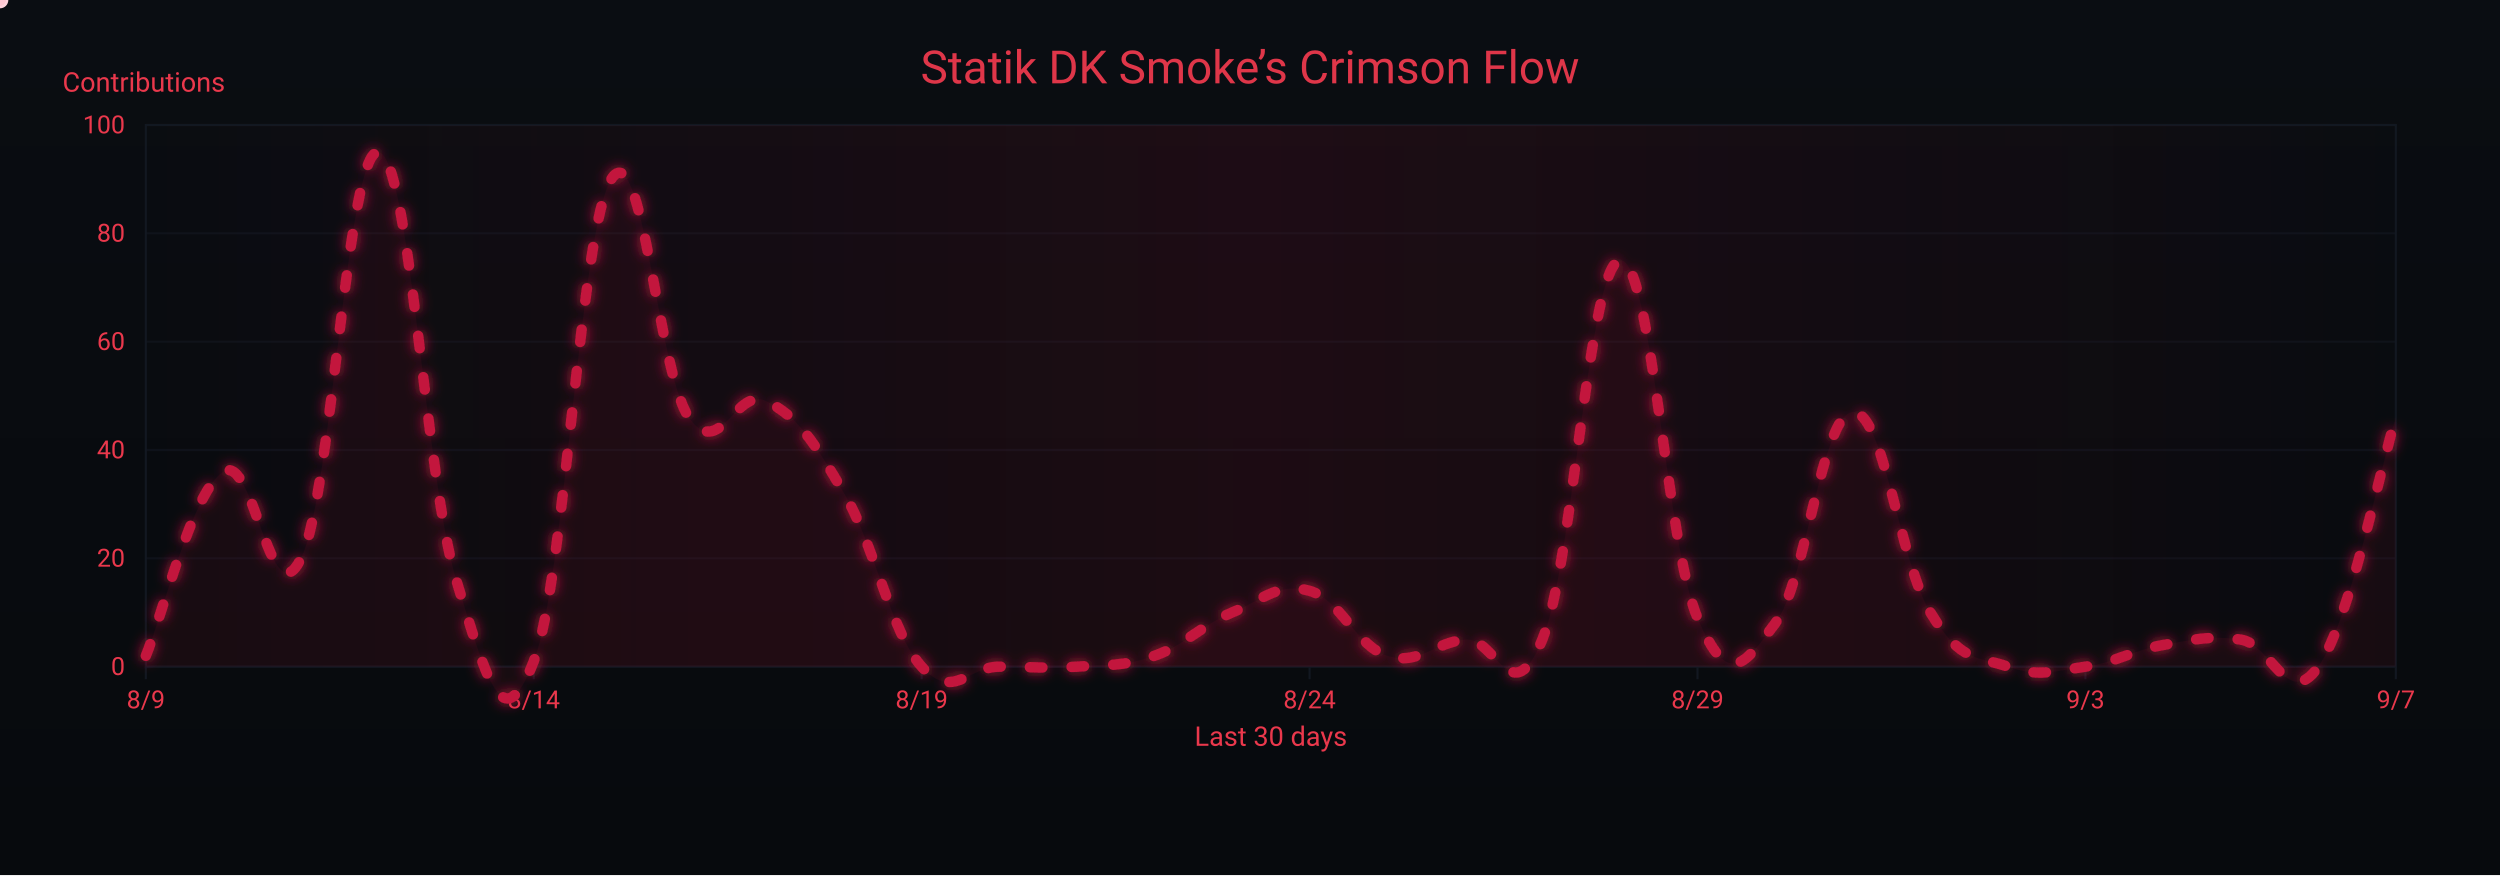
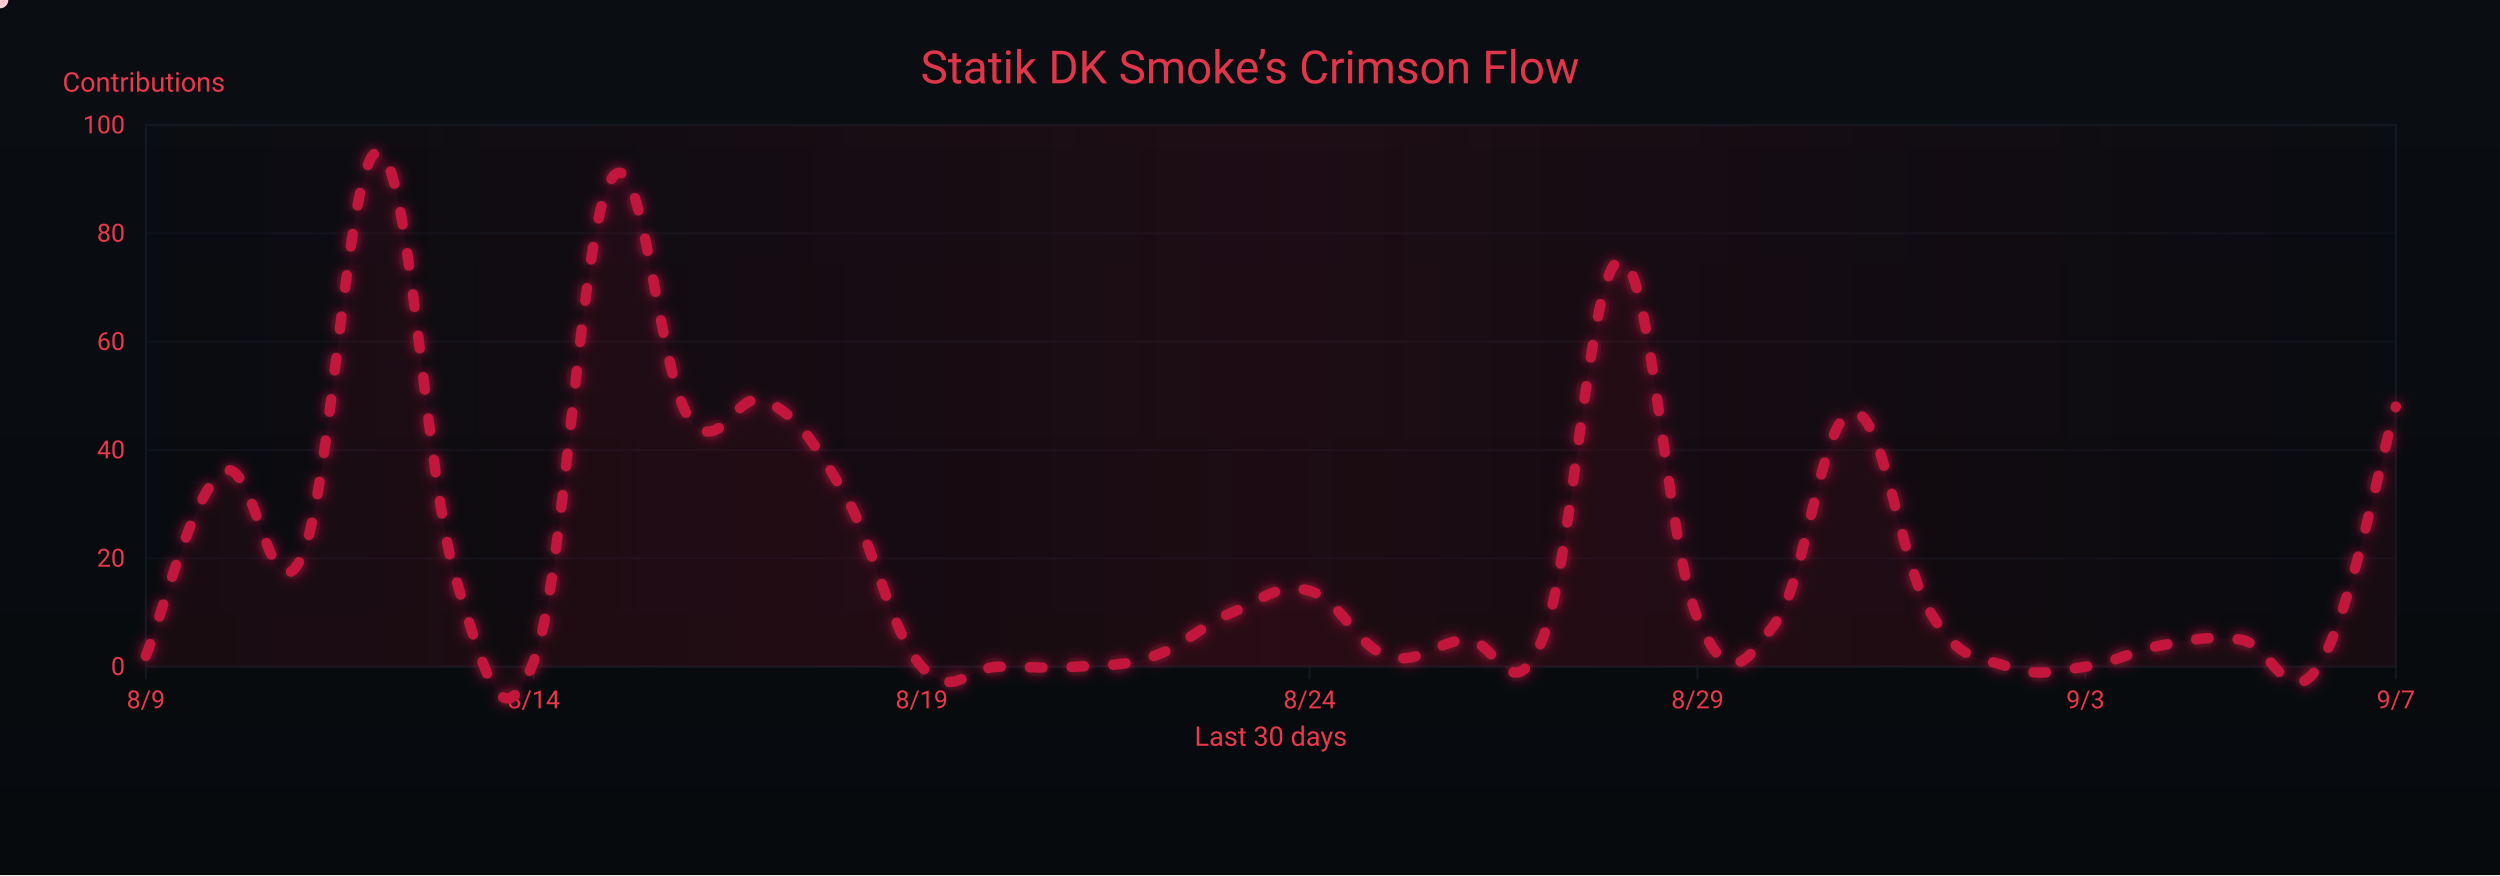
<svg xmlns="http://www.w3.org/2000/svg" width="1200" height="420" viewBox="0 0 1200 420" role="img" aria-label="Crimson Flow Graph">
  <defs>
    <linearGradient id="bgGrad" x1="0" y1="0" x2="0" y2="1">
      <stop offset="0%" stop-color="#0a0d12" />
      <stop offset="100%" stop-color="#070a0d" />
    </linearGradient>
    <filter id="glow">
      <feGaussianBlur stdDeviation="3" result="b1" />
      <feMerge>
        <feMergeNode in="b1" />
        <feMergeNode in="SourceGraphic" />
      </feMerge>
    </filter>
    <linearGradient id="sheen" x1="0" y1="0" x2="1" y2="0">
      <stop offset="0%" stop-color="#9b0e2a" stop-opacity="0" />
      <stop offset="50%" stop-color="#9b0e2a" stop-opacity=".14" />
      <stop offset="100%" stop-color="#9b0e2a" stop-opacity="0" />
      <animateTransform attributeName="gradientTransform" type="translate" from="-1 0" to="1 0" dur="9s" repeatCount="indefinite" />
    </linearGradient>
  </defs>
  <rect width="1200" height="420" fill="url(#bgGrad)" />
  <rect x="70" y="60" width="1080" height="260" fill="none" stroke="#121821" stroke-width="1" />
  <g font-family="ui-sans-serif,system-ui,-apple-system,Segoe UI,Roboto,Ubuntu,Arial" font-size="12">
    <path d="M70,320.0 H1150" stroke="#121821" stroke-width="1" opacity="0.6" />
    <text x="60" y="324.0" text-anchor="end" fill="#ea384c">0</text>
    <path d="M70,268.0 H1150" stroke="#121821" stroke-width="1" opacity="0.6" />
    <text x="60" y="272.0" text-anchor="end" fill="#ea384c">20</text>
    <path d="M70,216.0 H1150" stroke="#121821" stroke-width="1" opacity="0.6" />
    <text x="60" y="220.0" text-anchor="end" fill="#ea384c">40</text>
    <path d="M70,164.0 H1150" stroke="#121821" stroke-width="1" opacity="0.6" />
    <text x="60" y="168.0" text-anchor="end" fill="#ea384c">60</text>
    <path d="M70,112.0 H1150" stroke="#121821" stroke-width="1" opacity="0.6" />
    <text x="60" y="116.0" text-anchor="end" fill="#ea384c">80</text>
    <path d="M70,60.0 H1150" stroke="#121821" stroke-width="1" opacity="0.6" />
    <text x="60" y="64.0" text-anchor="end" fill="#ea384c">100</text>
    <text x="30" y="44" fill="#ea384c" font-size="13">Contributions</text>
  </g>
  <g font-family="ui-sans-serif,system-ui,-apple-system,Segoe UI,Roboto,Ubuntu,Arial" font-size="12">
    <path d="M70.0,320 V326" stroke="#121821" stroke-width="1" />
    <text x="70.0" y="340" text-anchor="middle" fill="#ea384c">8/9</text>
    <path d="M256.2,320 V326" stroke="#121821" stroke-width="1" />
    <text x="256.2" y="340" text-anchor="middle" fill="#ea384c">8/14</text>
    <path d="M442.4,320 V326" stroke="#121821" stroke-width="1" />
    <text x="442.4" y="340" text-anchor="middle" fill="#ea384c">8/19</text>
    <path d="M628.6,320 V326" stroke="#121821" stroke-width="1" />
    <text x="628.6" y="340" text-anchor="middle" fill="#ea384c">8/24</text>
    <path d="M814.8,320 V326" stroke="#121821" stroke-width="1" />
    <text x="814.8" y="340" text-anchor="middle" fill="#ea384c">8/29</text>
    <path d="M1001.0,320 V326" stroke="#121821" stroke-width="1" />
    <text x="1001.0" y="340" text-anchor="middle" fill="#ea384c">9/3</text>
    <path d="M1150.0,320 V326" stroke="#121821" stroke-width="1" />
    <text x="1150.0" y="340" text-anchor="middle" fill="#ea384c">9/7</text>
    <text x="610" y="358" text-anchor="middle" fill="#ea384c" font-size="13">Last 30 days</text>
  </g>
  <rect x="70" y="60" width="1080" height="260" fill="url(#sheen)" />
  <text x="600" y="40" text-anchor="middle" font-family="ui-sans-serif,system-ui,-apple-system,Segoe UI,Roboto,Ubuntu,Arial" font-size="22" fill="#ea384c" opacity=".95">Statik DK Smoke’s Crimson Flow</text>
-   <path d="M70.0,314.8 C77.4,297.1 92.3,235.8 107.2,226.4 C122.1,217.0 129.6,298.7 144.5,268.0 C159.4,237.3 166.8,70.9 181.7,73.0 C196.6,75.1 204.1,229.5 219.0,278.4 C233.9,327.3 241.3,355.9 256.2,317.4 C271.1,278.9 278.6,109.4 293.4,86.0 C308.3,62.6 315.8,179.1 330.7,200.4 C345.6,221.7 353.0,185.3 367.9,192.6 C382.8,199.9 390.3,211.3 405.2,236.8 C420.1,262.3 427.5,303.4 442.4,320.0 C457.3,336.6 464.8,320.0 479.7,320.0 C494.6,320.0 502.0,321.0 516.9,320.0 C531.8,319.0 539.2,320.0 554.1,314.8 C569.0,309.6 576.5,300.2 591.4,294.0 C606.3,287.8 613.7,279.4 628.6,283.6 C643.5,287.8 651.0,310.1 665.9,314.8 C680.8,319.5 688.2,308.6 703.1,307.0 C718.0,305.4 725.4,343.4 740.3,307.0 C755.2,270.6 762.7,127.1 777.6,125.0 C792.5,122.9 799.9,261.8 814.8,296.6 C829.7,331.4 837.2,319.0 852.1,299.2 C867.0,279.4 874.4,198.8 889.3,197.8 C904.2,196.8 911.7,269.6 926.6,294.0 C941.4,318.4 948.9,314.8 963.8,320.0 C978.7,325.2 986.1,322.1 1001.0,320.0 C1015.9,317.9 1023.4,312.2 1038.3,309.6 C1053.2,307.0 1060.6,304.9 1075.5,307.0 C1090.4,309.1 1097.9,341.3 1112.8,320.0 C1127.7,298.7 1142.6,224.3 1150.0,200.4 L 1150,320 L 70,320 Z" fill="#7a0f26" opacity=".13">
+   <path d="M70.0,314.8 C77.4,297.1 92.3,235.8 107.2,226.4 C122.1,217.0 129.6,298.7 144.5,268.0 C159.4,237.3 166.8,70.9 181.7,73.0 C196.6,75.1 204.1,229.5 219.0,278.4 C233.9,327.3 241.3,355.9 256.2,317.4 C271.1,278.9 278.6,109.4 293.4,86.0 C308.3,62.6 315.8,179.1 330.7,200.4 C345.6,221.7 353.0,185.3 367.9,192.6 C382.8,199.9 390.3,211.3 405.2,236.8 C420.1,262.3 427.5,303.4 442.4,320.0 C457.3,336.6 464.8,320.0 479.7,320.0 C494.6,320.0 502.0,321.0 516.9,320.0 C531.8,319.0 539.2,320.0 554.1,314.8 C569.0,309.6 576.5,300.2 591.4,294.0 C606.3,287.8 613.7,279.4 628.6,283.6 C643.5,287.8 651.0,310.1 665.9,314.8 C680.8,319.5 688.2,308.6 703.1,307.0 C718.0,305.4 725.4,343.4 740.3,307.0 C755.2,270.6 762.7,127.1 777.6,125.0 C792.5,122.9 799.9,261.8 814.8,296.6 C829.7,331.4 837.2,319.0 852.1,299.2 C867.0,279.4 874.4,198.8 889.3,197.8 C904.2,196.8 911.7,269.6 926.6,294.0 C941.4,318.4 948.9,314.8 963.8,320.0 C978.7,325.2 986.1,322.1 1001.0,320.0 C1015.9,317.9 1023.4,312.2 1038.3,309.6 C1053.2,307.0 1060.6,304.9 1075.5,307.0 C1090.4,309.1 1097.9,342.4 1112.8,320.0 C1127.7,297.6 1142.6,220.2 1150.0,195.2 L 1150,320 L 70,320 Z" fill="#7a0f26" opacity=".13">
    <animate attributeName="opacity" values=".10;.17;.10" dur="6s" repeatCount="indefinite" />
  </path>
-   <path id="curve" d="M70.0,314.8 C77.4,297.1 92.3,235.8 107.2,226.4 C122.1,217.0 129.6,298.7 144.5,268.0 C159.4,237.3 166.8,70.9 181.7,73.0 C196.6,75.1 204.1,229.5 219.0,278.4 C233.9,327.3 241.3,355.9 256.2,317.4 C271.1,278.9 278.6,109.4 293.4,86.0 C308.3,62.6 315.8,179.1 330.7,200.4 C345.6,221.7 353.0,185.3 367.9,192.6 C382.8,199.9 390.3,211.3 405.2,236.8 C420.1,262.3 427.5,303.4 442.4,320.0 C457.3,336.6 464.8,320.0 479.7,320.0 C494.6,320.0 502.0,321.0 516.9,320.0 C531.8,319.0 539.2,320.0 554.1,314.8 C569.0,309.6 576.5,300.2 591.4,294.0 C606.3,287.8 613.7,279.4 628.6,283.6 C643.5,287.8 651.0,310.1 665.9,314.8 C680.8,319.5 688.2,308.6 703.1,307.0 C718.0,305.4 725.4,343.4 740.3,307.0 C755.2,270.6 762.7,127.1 777.6,125.0 C792.5,122.9 799.9,261.8 814.8,296.6 C829.7,331.4 837.2,319.0 852.1,299.2 C867.0,279.4 874.4,198.8 889.3,197.8 C904.2,196.8 911.7,269.6 926.6,294.0 C941.4,318.4 948.9,314.8 963.8,320.0 C978.7,325.2 986.1,322.1 1001.0,320.0 C1015.9,317.9 1023.4,312.2 1038.3,309.6 C1053.2,307.0 1060.6,304.9 1075.5,307.0 C1090.4,309.1 1097.9,341.3 1112.8,320.0 C1127.7,298.7 1142.6,224.3 1150.0,200.4" fill="none" stroke="#c3193d" stroke-width="5" stroke-linecap="round" stroke-linejoin="round" stroke-dasharray="6 14" filter="url(#glow)">
+   <path id="curve" d="M70.0,314.8 C77.4,297.1 92.3,235.8 107.2,226.4 C122.1,217.0 129.6,298.7 144.5,268.0 C159.4,237.3 166.8,70.9 181.7,73.0 C196.6,75.1 204.1,229.5 219.0,278.4 C233.9,327.3 241.3,355.9 256.2,317.4 C271.1,278.9 278.6,109.4 293.4,86.0 C308.3,62.6 315.8,179.1 330.7,200.4 C345.6,221.7 353.0,185.3 367.9,192.6 C382.8,199.9 390.3,211.3 405.2,236.8 C420.1,262.3 427.5,303.4 442.4,320.0 C457.3,336.6 464.8,320.0 479.7,320.0 C494.6,320.0 502.0,321.0 516.9,320.0 C531.8,319.0 539.2,320.0 554.1,314.8 C569.0,309.6 576.5,300.2 591.4,294.0 C606.3,287.8 613.7,279.4 628.6,283.6 C643.5,287.8 651.0,310.1 665.9,314.8 C680.8,319.5 688.2,308.6 703.1,307.0 C718.0,305.4 725.4,343.4 740.3,307.0 C755.2,270.6 762.7,127.1 777.6,125.0 C792.5,122.9 799.9,261.8 814.8,296.6 C829.7,331.4 837.2,319.0 852.1,299.2 C867.0,279.4 874.4,198.8 889.3,197.8 C904.2,196.8 911.7,269.6 926.6,294.0 C941.4,318.4 948.9,314.8 963.8,320.0 C978.7,325.2 986.1,322.1 1001.0,320.0 C1015.9,317.9 1023.4,312.2 1038.3,309.6 C1053.2,307.0 1060.6,304.9 1075.5,307.0 C1090.4,309.1 1097.9,342.4 1112.8,320.0 C1127.7,297.6 1142.6,220.2 1150.0,195.2" fill="none" stroke="#c3193d" stroke-width="5" stroke-linecap="round" stroke-linejoin="round" stroke-dasharray="6 14" filter="url(#glow)">
    <animate attributeName="stroke-dashoffset" values="0;-220" dur="4.8s" repeatCount="indefinite" />
  </path>
  <g fill="#ffd1db">
    <circle r="4">
      <animateMotion dur="7s" rotate="auto" repeatCount="indefinite">
        <mpath href="#curve" />
      </animateMotion>
      <animate attributeName="opacity" values="1;.3;1" dur="2.2s" repeatCount="indefinite" />
    </circle>
    <circle r="3" fill="#ffffff">
      <animateMotion dur="8.2s" begin="1s" rotate="auto" repeatCount="indefinite">
        <mpath href="#curve" />
      </animateMotion>
      <animate attributeName="opacity" values=".7;.2;.7" dur="2.4s" repeatCount="indefinite" />
    </circle>
    <circle r="3" fill="#ffc7d3">
      <animateMotion dur="6s" begin="2s" rotate="auto" repeatCount="indefinite">
        <mpath href="#curve" />
      </animateMotion>
      <animate attributeName="opacity" values=".8;.3;.8" dur="2s" repeatCount="indefinite" />
    </circle>
  </g>
</svg>
